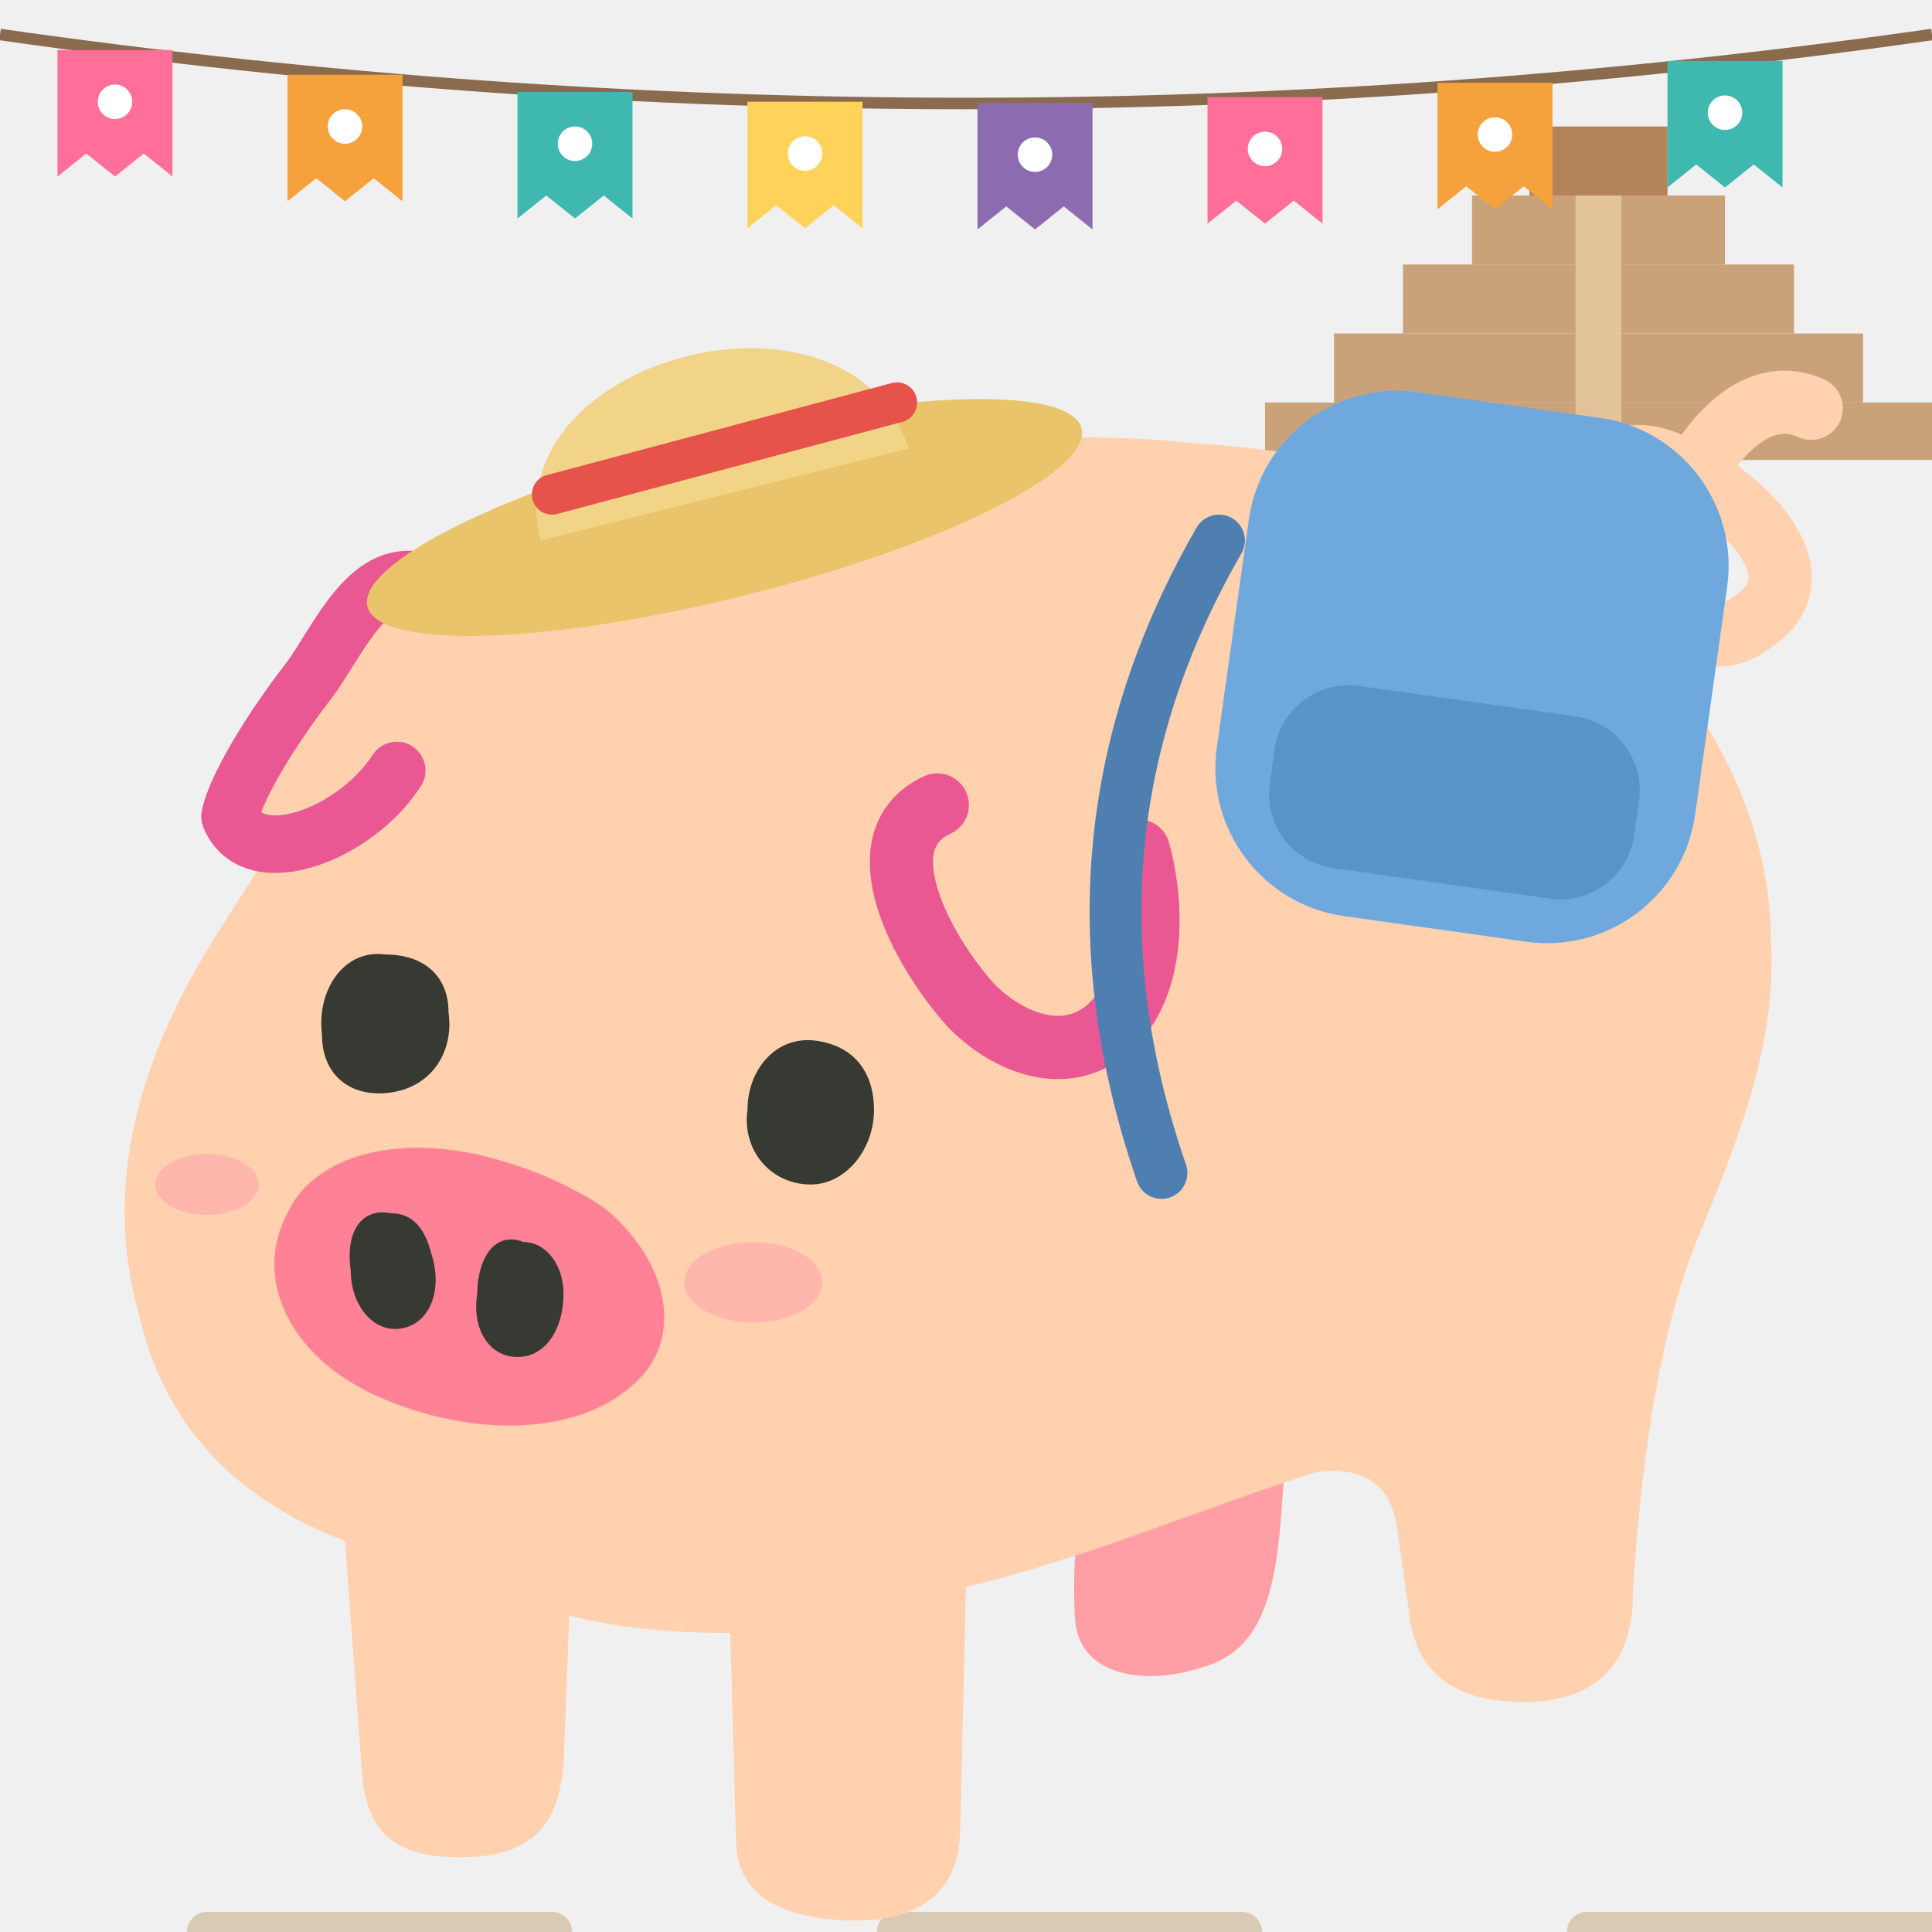
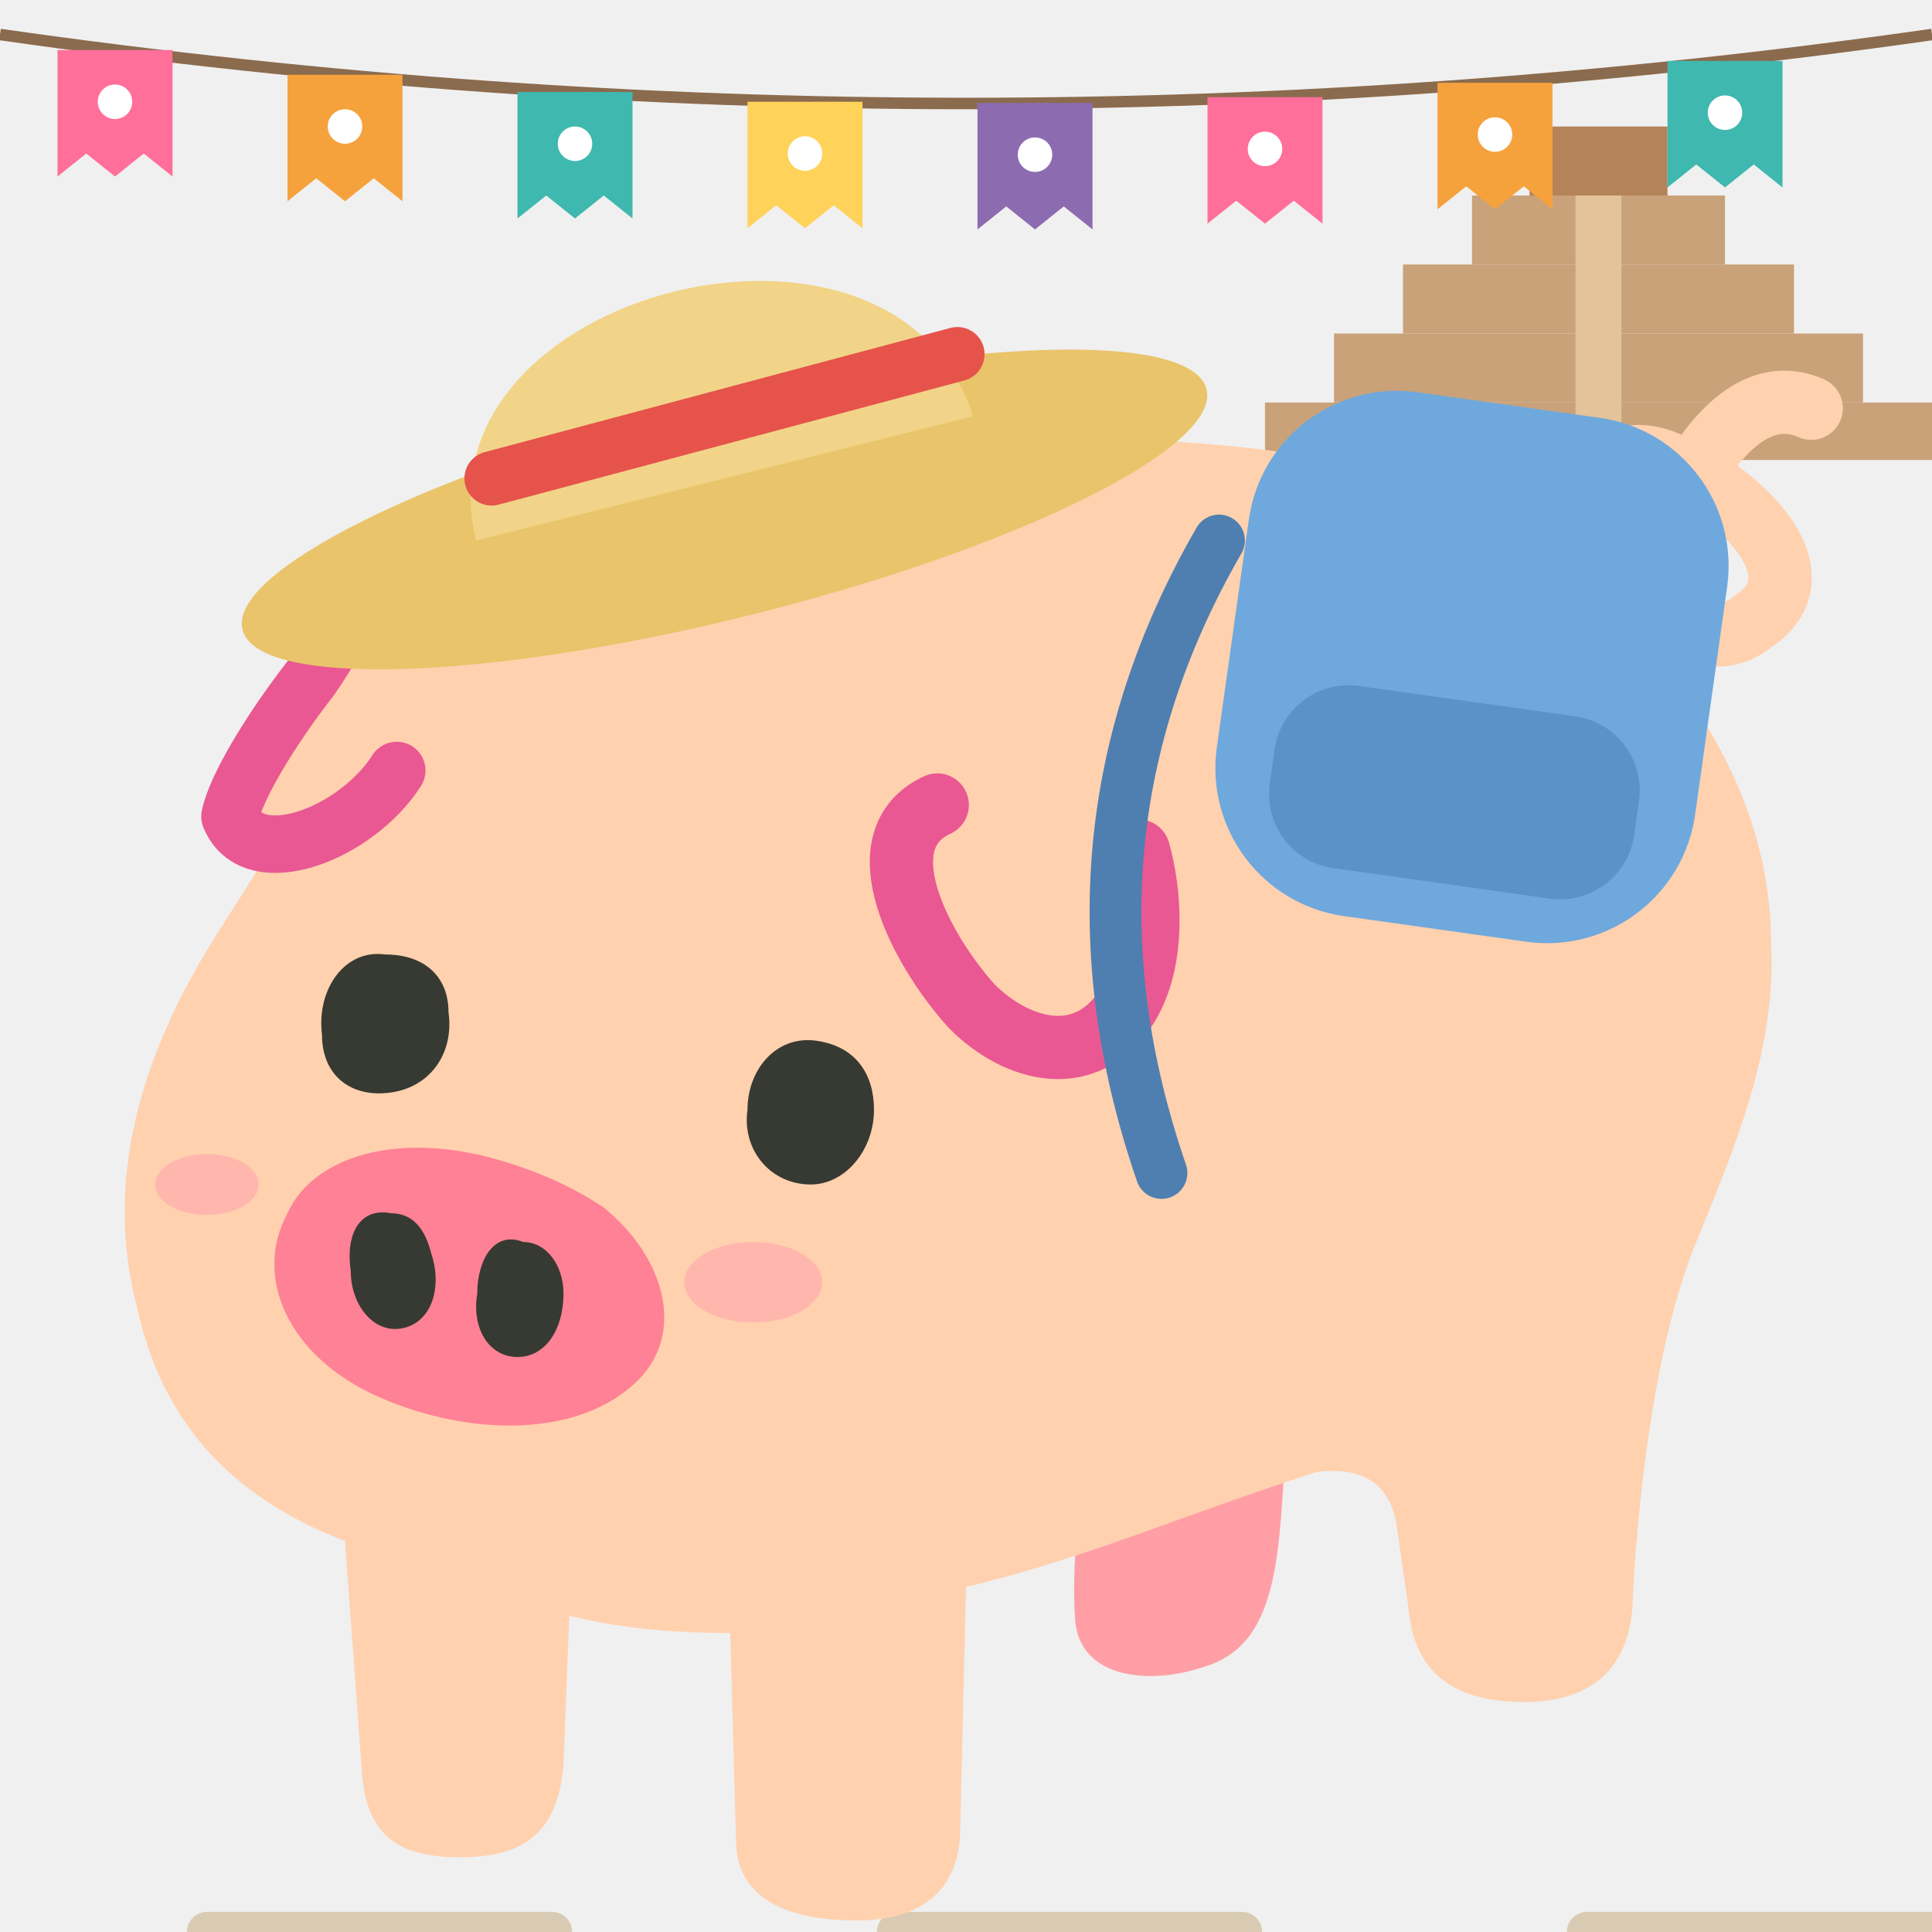
<svg xmlns="http://www.w3.org/2000/svg" viewBox="24 -36 336 336" width="128" height="128" role="img" aria-label="旅行 · 墨西哥城">
  <style>
    .eye{animation:blink 4.2s infinite;transform-box:fill-box;transform-origin:50% 50%}
    .tail{animation:wag 1.4s ease-in-out infinite;transform-origin:296px 64px}
    .ear2{animation:flick 5.2s ease-in-out infinite;transform-origin:205px 108px}
    @keyframes blink{0%,90%,100%{transform:scaleY(1)}93%{transform:scaleY(.1)}}
    @keyframes wag{50%{transform:rotate(14deg)}}
    @keyframes flick{0%,80%,100%{transform:rotate(0)}85%{transform:rotate(-12deg)}90%{transform:rotate(4deg)}}
    .walk{animation:walk .5s ease-in-out infinite;transform-origin:190px 298px}
    .road{animation:road 1.6s linear infinite}
    .tail{animation-duration:.5s}
    @keyframes walk{0%,100%{transform:translateY(0) rotate(0)}50%{transform:translateY(-8px) rotate(-1.5deg)}}
    @keyframes road{to{transform:translateX(120px)}}
    .pp{animation:flutter 1.2s ease-in-out infinite;transform-box:fill-box;transform-origin:50% 0}
    .pp2{animation:flutter 1.2s ease-in-out -.6s infinite;transform-box:fill-box;transform-origin:50% 0}
    @keyframes flutter{0%,100%{transform:rotate(-7deg)}50%{transform:rotate(7deg)}}
    @media (prefers-reduced-motion:reduce){*{animation:none!important}}
  </style>
  <g fill="#C9A27A">
    <rect x="244" y="34" width="116" height="10" />
    <rect x="256" y="22" width="92" height="12" />
    <rect x="268" y="10" width="68" height="12" />
    <rect x="280" y="-2" width="44" height="12" />
  </g>
  <rect x="290" y="-14" width="24" height="12" fill="#B5835A" />
  <path d="M302 -2V44" fill="none" stroke="#E2C39A" stroke-width="8" />
  <path d="M24 -30Q192 -6 360 -30" fill="none" stroke="#8B6B4E" stroke-width="2" />
  <g class="pp">
    <path d="M34 -27.3h20v22l-5-4-5 4-5-4-5 4Z" fill="#FF6F9A" />
    <circle cx="44" cy="-18.3" r="3" fill="#FFFFFF" />
  </g>
  <g class="pp2">
    <path d="M74 -23h20v22l-5-4-5 4-5-4-5 4Z" fill="#F5A23C" />
    <circle cx="84" cy="-14" r="3" fill="#FFFFFF" />
  </g>
  <g class="pp">
    <path d="M114 -20h20v22l-5-4-5 4-5-4-5 4Z" fill="#3FB8AF" />
    <circle cx="124" cy="-11" r="3" fill="#FFFFFF" />
  </g>
  <g class="pp2">
    <path d="M154 -18.3h20v22l-5-4-5 4-5-4-5 4Z" fill="#FFD35A" />
    <circle cx="164" cy="-9.3" r="3" fill="#FFFFFF" />
  </g>
  <g class="pp">
    <path d="M194 -18.1h20v22l-5-4-5 4-5-4-5 4Z" fill="#8C6BB1" />
    <circle cx="204" cy="-9.1" r="3" fill="#FFFFFF" />
  </g>
  <g class="pp2">
    <path d="M234 -19.1h20v22l-5-4-5 4-5-4-5 4Z" fill="#FF6F9A" />
    <circle cx="244" cy="-10.1" r="3" fill="#FFFFFF" />
  </g>
  <g class="pp">
    <path d="M274 -21.6h20v22l-5-4-5 4-5-4-5 4Z" fill="#F5A23C" />
    <circle cx="284" cy="-12.6" r="3" fill="#FFFFFF" />
  </g>
  <g class="pp2">
    <path d="M314 -25.4h20v22l-5-4-5 4-5-4-5 4Z" fill="#3FB8AF" />
    <circle cx="324" cy="-16.4" r="3" fill="#FFFFFF" />
  </g>
  <g class="road">
    <path d="M-60 300H0M60 300H120M180 300H240M300 300H360M420 300H480" fill="none" stroke="#D9CBB3" stroke-width="7" stroke-linecap="round" />
  </g>
  <g class="walk">
    <g class="pig" stroke-linecap="round" stroke-linejoin="round">
      <path fill="#FF9FA5" d="M214 210C213 221 210 232 211 246C212 256 224 257 233 254C244 251 246 240 247 225L248 211Z" />
      <path class="tail" d="M294 62C298 47 305 40 315 45C327 50 341 64 329 72C319 80 309 67 316 51C322 39 330 31 339 35" fill="none" stroke="#FFD1AF" stroke-width="11" />
      <path fill="#FFD1AF" d="M110 70C155 46 192 37 231 41C259 43 279 48 298 64C320 83 332 105 332 128C333 146 326 163 319 180C312 197 309 223 308 241C308 254 301 260 289 260C277 260 270 255 269 244L267 230C266 222 261 219 253 220C231 227 213 235 192 240L191 282C191 292 185 298 173 298C159 298 152 293 152 284L151 248C140 248 131 247 123 245L122 271C121 282 116 287 104 287C93 287 88 283 87 273L84 232C63 224 52 210 48 192C42 170 48 148 62 126C69 115 75 106 80 94C87 79 96 68 110 70Z" />
      <path fill="#FFD1AF" d="M63 107C64 97 75 81 84 68C90 58 102 58 108 66L115 87L90 113Z" />
      <path class="ear1" d="M97 65C88 63 83 75 78 82C71 91 65 101 64 106C68 116 86 109 93 98" fill="none" stroke="#E95892" stroke-width="10" />
      <path class="ear2" d="M187 104C174 110 184 129 193 139C201 147 213 150 220 139C225 131 224 119 222 112" fill="none" stroke="#E95892" stroke-width="11" />
      <path class="eye" fill="#373A32" d="M91 130C84 129 79 136 80 144C80 151 85 155 92 154C99 153 103 147 102 140C102 134 98 130 91 130Z" />
      <path class="eye" fill="#373A32" d="M166 145C159 144 154 150 154 157C153 164 158 170 165 170C171 170 176 164 176 157C176 151 173 146 166 145Z" />
      <g class="snout">
        <path fill="#FF8195" d="M108 165C91 161 78 166 74 175C68 186 74 200 90 207C106 214 125 214 135 204C143 196 140 183 129 174C123 170 116 167 108 165Z" />
        <path fill="#373A32" d="M92 175C87 174 84 178 85 185C85 191 89 196 94 195C99 194 101 188 99 182C98 178 96 175 92 175Z" />
        <path fill="#373A32" d="M115 180C110 178 107 183 107 189C106 195 109 200 114 200C119 200 122 195 122 189C122 184 119 180 115 180Z" />
      </g>
      <ellipse class="blush" cx="155" cy="187" rx="12" ry="7" fill="#FFAFAC" opacity=".75" />
      <ellipse class="blush" cx="60" cy="170" rx="9" ry="5.3" fill="#FFAFAC" opacity=".75" />
      <g class="wear" data-occupies="head" />
      <path d="M236 58Q206 110 226 168" fill="none" stroke="#4E7FB0" stroke-width="9" />
      <rect x="238" y="34" width="84" height="92" rx="26" fill="#6FA8DC" transform="rotate(8 280 80)" />
      <rect x="248" y="86" width="64" height="32" rx="13" fill="#5A93C8" transform="rotate(8 280 80)" />
-       <ellipse cx="150" cy="54" rx="64" ry="14" fill="#E9C46A" transform="rotate(-14 150 54)" />
-       <path d="M118 58C110 26 172 10 182 42Z" fill="#F2D488" />
-       <path d="M120 50L180 34" fill="none" stroke="#E5534B" stroke-width="7" />
+       <g transform="translate(150 58) scale(1.35) translate(-150 -58)">
+         <ellipse cx="150" cy="54" rx="64" ry="14" fill="#E9C46A" transform="rotate(-14 150 54)" />
+         <path d="M118 58C110 26 172 10 182 42Z" fill="#F2D488" />
+         <path d="M120 50L180 34" fill="none" stroke="#E5534B" stroke-width="7" />
+       </g>
    </g>
  </g>
</svg>
